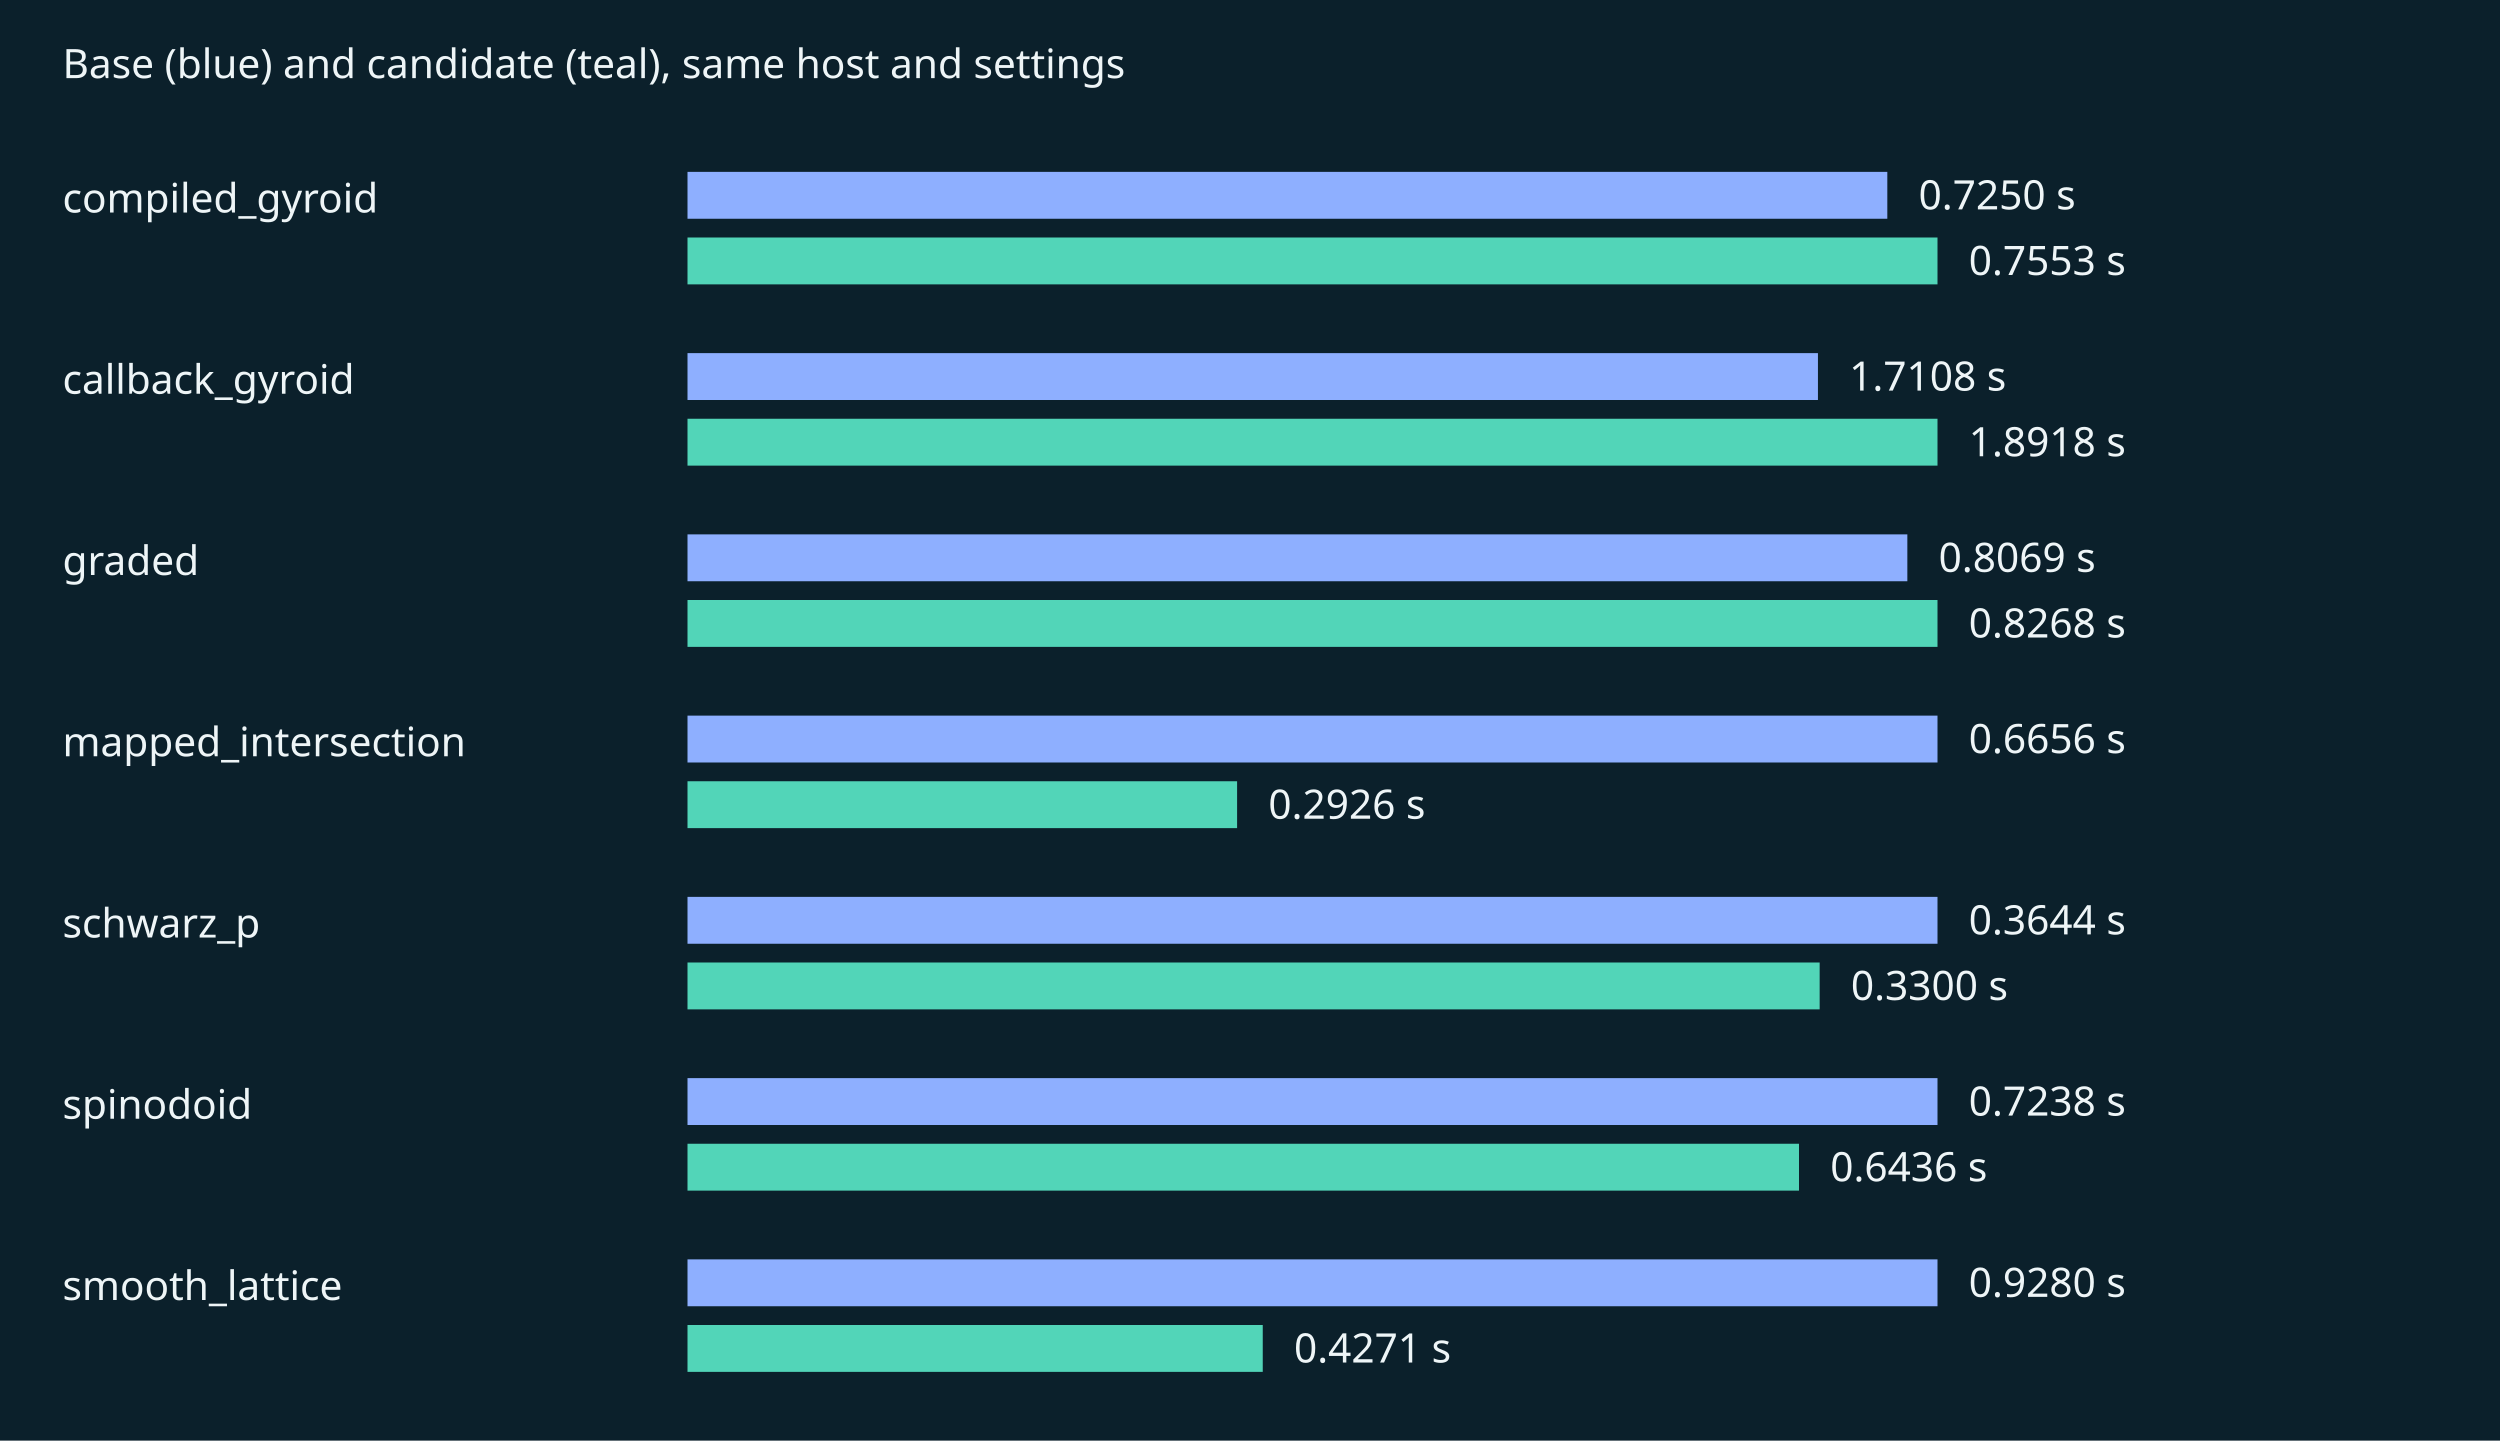
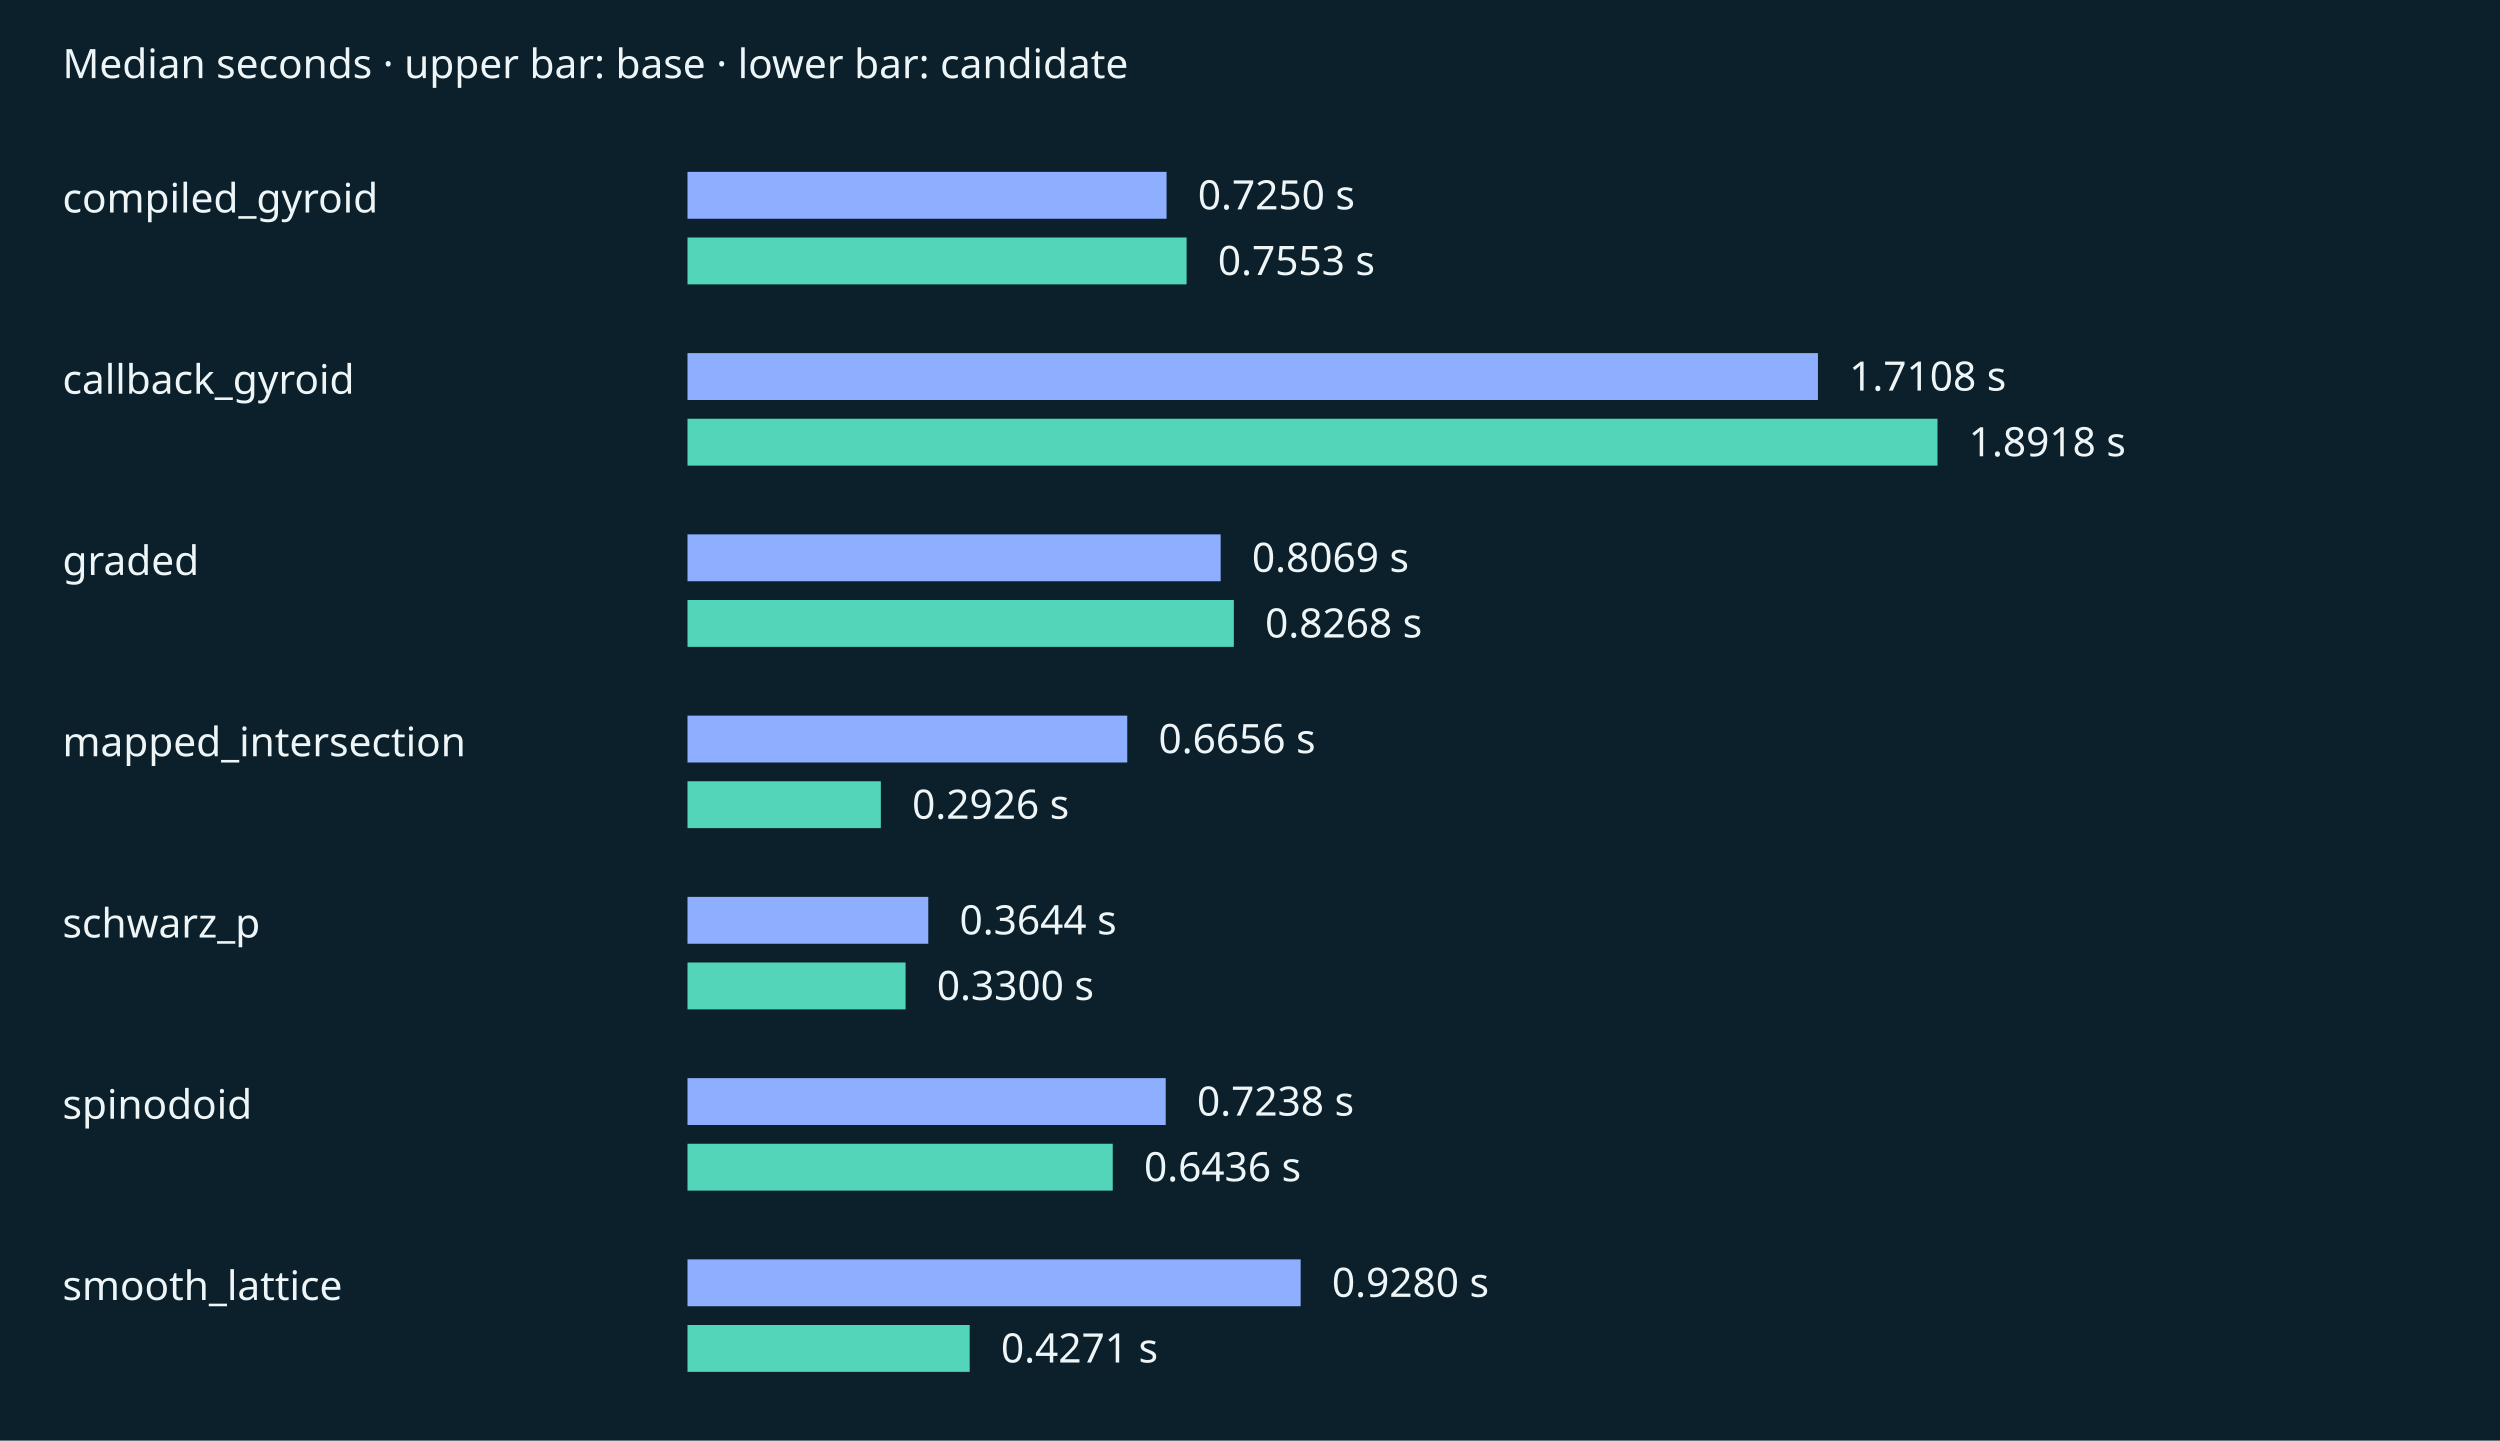
<svg xmlns="http://www.w3.org/2000/svg" viewBox="0 0 800 461" role="img">
  <rect width="100%" height="100%" fill="#0b202b" />
  <g font-family="sans-serif" font-size="13" fill="#eef5f7">
-     <text x="20" y="25">Base (blue) and candidate (teal), same host and settings</text>
+     <text x="20" y="25">Median seconds · upper bar: base · lower bar: candidate</text>
    <text x="20" y="68">compiled_gyroid</text>
-     <rect x="220" y="55" width="383.94" height="15" fill="#8eafff" />
-     <text x="613.94" y="67">0.7250 s</text>
-     <rect x="220" y="76" width="400.00" height="15" fill="#52d5b8" />
-     <text x="630.00" y="88">0.7553 s</text>
+     <rect x="220" y="55" width="153.30" height="15" fill="#8eafff" />
+     <text x="383.30" y="67">0.7250 s</text>
+     <rect x="220" y="76" width="159.71" height="15" fill="#52d5b8" />
+     <text x="389.71" y="88">0.7553 s</text>
    <text x="20" y="126">callback_gyroid</text>
    <rect x="220" y="113" width="361.74" height="15" fill="#8eafff" />
    <text x="591.74" y="125">1.7108 s</text>
    <rect x="220" y="134" width="400.00" height="15" fill="#52d5b8" />
    <text x="630.00" y="146">1.8918 s</text>
    <text x="20" y="184">graded</text>
-     <rect x="220" y="171" width="390.35" height="15" fill="#8eafff" />
-     <text x="620.35" y="183">0.8069 s</text>
-     <rect x="220" y="192" width="400.00" height="15" fill="#52d5b8" />
-     <text x="630.00" y="204">0.8268 s</text>
+     <rect x="220" y="171" width="170.61" height="15" fill="#8eafff" />
+     <text x="400.61" y="183">0.8069 s</text>
+     <rect x="220" y="192" width="174.83" height="15" fill="#52d5b8" />
+     <text x="404.83" y="204">0.8268 s</text>
    <text x="20" y="242">mapped_intersection</text>
-     <rect x="220" y="229" width="400.00" height="15" fill="#8eafff" />
-     <text x="630.00" y="241">0.6656 s</text>
-     <rect x="220" y="250" width="175.87" height="15" fill="#52d5b8" />
-     <text x="405.87" y="262">0.2926 s</text>
+     <rect x="220" y="229" width="140.72" height="15" fill="#8eafff" />
+     <text x="370.72" y="241">0.6656 s</text>
+     <rect x="220" y="250" width="61.87" height="15" fill="#52d5b8" />
+     <text x="291.87" y="262">0.2926 s</text>
    <text x="20" y="300">schwarz_p</text>
-     <rect x="220" y="287" width="400.00" height="15" fill="#8eafff" />
-     <text x="630.00" y="299">0.3644 s</text>
-     <rect x="220" y="308" width="362.29" height="15" fill="#52d5b8" />
-     <text x="592.29" y="320">0.3300 s</text>
+     <rect x="220" y="287" width="77.05" height="15" fill="#8eafff" />
+     <text x="307.05" y="299">0.3644 s</text>
+     <rect x="220" y="308" width="69.79" height="15" fill="#52d5b8" />
+     <text x="299.79" y="320">0.3300 s</text>
    <text x="20" y="358">spinodoid</text>
-     <rect x="220" y="345" width="400.00" height="15" fill="#8eafff" />
-     <text x="630.00" y="357">0.7238 s</text>
-     <rect x="220" y="366" width="355.68" height="15" fill="#52d5b8" />
-     <text x="585.68" y="378">0.6436 s</text>
+     <rect x="220" y="345" width="153.03" height="15" fill="#8eafff" />
+     <text x="383.03" y="357">0.7238 s</text>
+     <rect x="220" y="366" width="136.08" height="15" fill="#52d5b8" />
+     <text x="366.08" y="378">0.6436 s</text>
    <text x="20" y="416">smooth_lattice</text>
-     <rect x="220" y="403" width="400.00" height="15" fill="#8eafff" />
-     <text x="630.00" y="415">0.9280 s</text>
-     <rect x="220" y="424" width="184.08" height="15" fill="#52d5b8" />
-     <text x="414.08" y="436">0.4271 s</text>
+     <rect x="220" y="403" width="196.21" height="15" fill="#8eafff" />
+     <text x="426.21" y="415">0.9280 s</text>
+     <rect x="220" y="424" width="90.30" height="15" fill="#52d5b8" />
+     <text x="320.30" y="436">0.4271 s</text>
  </g>
</svg>
